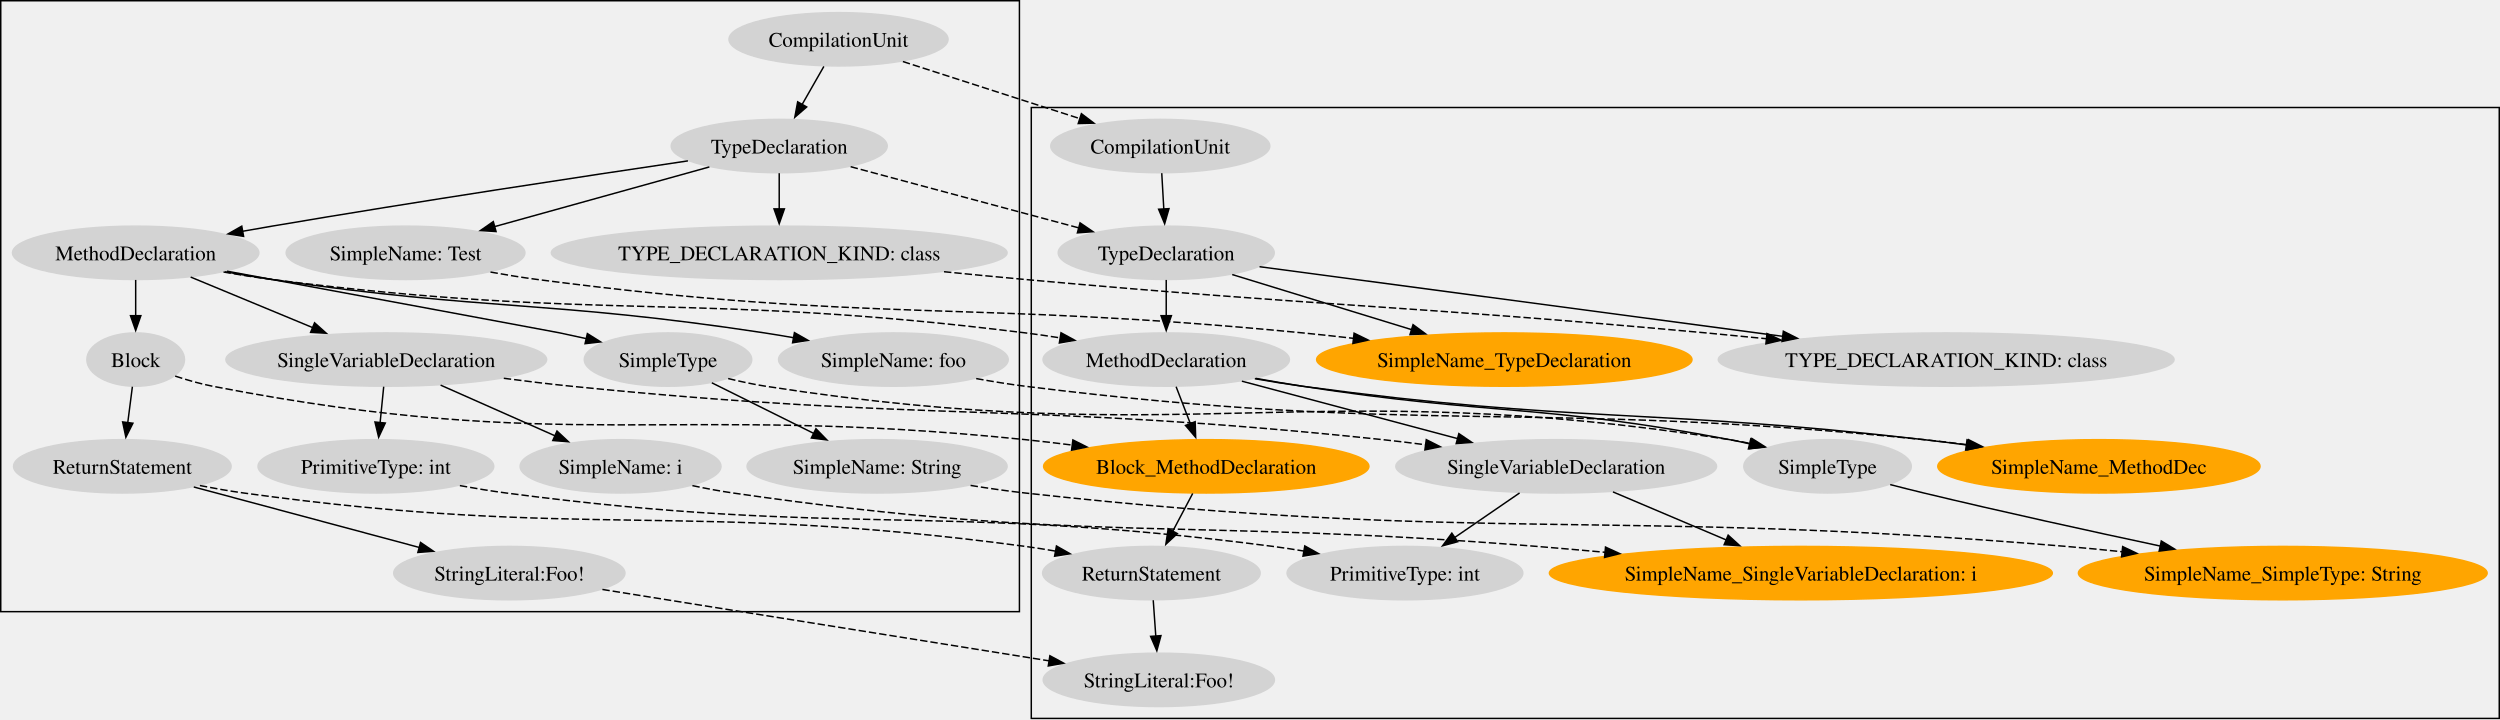
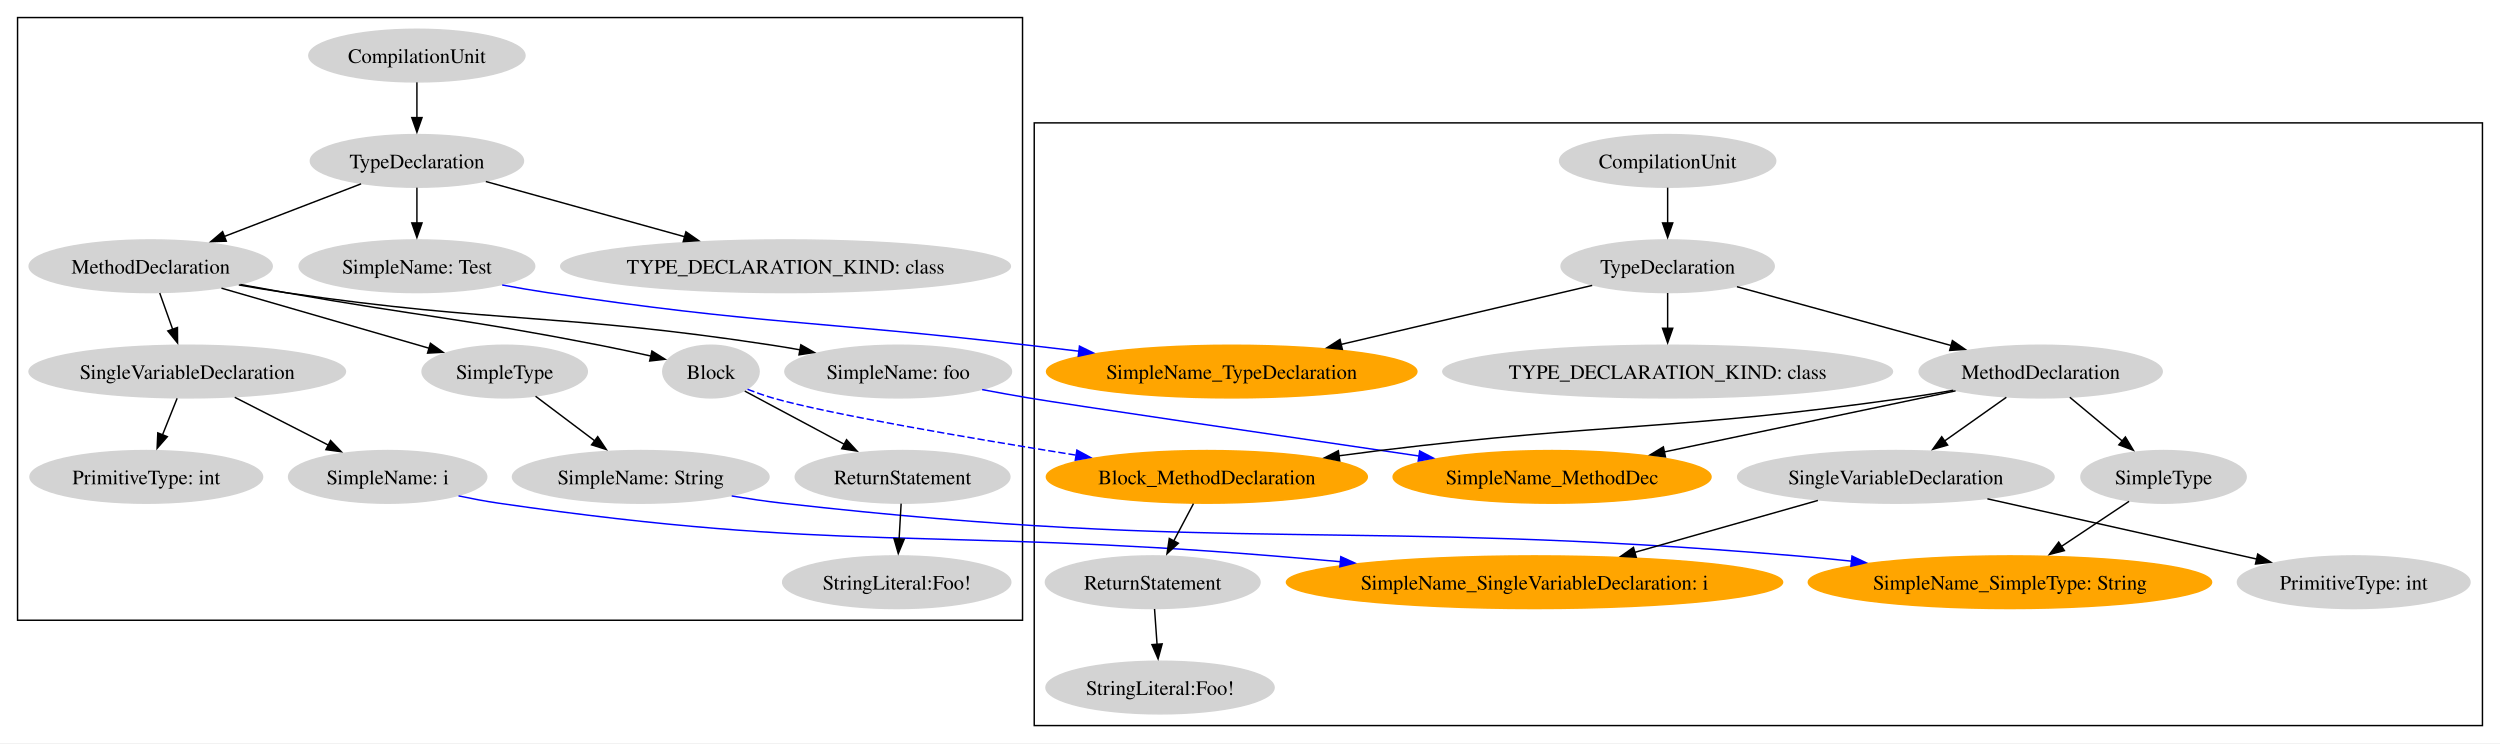
- <svg xmlns="http://www.w3.org/2000/svg" width="1686pt" height="485pt" viewBox="0 0 1686 485" version="1.1" id="svg71">
-   <defs id="defs71" />
-   <g id="graph0" class="graph" transform="translate(-7.5,492.5)">
+ <svg xmlns="http://www.w3.org/2000/svg" width="1709pt" height="508pt" viewBox="0.00 0.00 1709.00 508.00">
+   <g id="graph0" class="graph" transform="scale(1 1) rotate(0) translate(4 504)">
+     <polygon fill="white" stroke="none" points="-4,4 -4,-504 1705,-504 1705,4 -4,4" />
    <g id="clust1" class="cluster">
-       <polygon fill="none" stroke="#000000" points="8,-80 8,-492 695,-492 695,-80 " id="polygon2" />
+       <polygon fill="none" stroke="black" points="8,-80 8,-492 695,-492 695,-80 8,-80" />
    </g>
    <g id="clust2" class="cluster">
-       <polygon fill="none" stroke="#000000" points="703,-8 703,-420 1693,-420 1693,-8 " id="polygon3" />
+       <polygon fill="none" stroke="black" points="703,-8 703,-420 1693,-420 1693,-8 703,-8" />
    </g>
    <g id="node1" class="node">
-       <ellipse fill="#d3d3d3" stroke="#d3d3d3" cx="573" cy="-466" rx="73.87" ry="18" id="ellipse4" />
-       <text text-anchor="middle" x="573" y="-460.95" font-family="Times, serif" font-size="14px" id="text4">CompilationUnit</text>
+       <ellipse fill="lightgrey" stroke="lightgrey" cx="281" cy="-466" rx="73.87" ry="18" />
+       <text text-anchor="middle" x="281" y="-460.95" font-family="Times,serif" font-size="14.00">CompilationUnit</text>
    </g>
    <g id="node2" class="node">
-       <ellipse fill="#d3d3d3" stroke="#d3d3d3" cx="533" cy="-394" rx="72.85" ry="18" id="ellipse5" />
-       <text text-anchor="middle" x="533" y="-388.95" font-family="Times, serif" font-size="14px" id="text5">TypeDeclaration</text>
+       <ellipse fill="lightgrey" stroke="lightgrey" cx="281" cy="-394" rx="72.85" ry="18" />
+       <text text-anchor="middle" x="281" y="-388.95" font-family="Times,serif" font-size="14.00">TypeDeclaration</text>
    </g>
    <g id="edge1" class="edge">
-       <path fill="none" stroke="#000000" d="m 563.11,-447.7 c -4.45,7.8 -9.82,17.19 -14.78,25.87" id="path6" />
-       <polygon fill="#000000" stroke="#000000" points="543.52,-413.42 545.45,-423.84 551.53,-420.36 " id="polygon6" />
+       <path fill="none" stroke="black" d="M281,-447.7C281,-440.41 281,-431.73 281,-423.54" />
+       <polygon fill="black" stroke="black" points="284.5,-423.62 281,-413.62 277.5,-423.62 284.5,-423.62" />
+     </g>
+     <g id="node3" class="node">
+       <ellipse fill="lightgrey" stroke="lightgrey" cx="533" cy="-322" rx="153.71" ry="18" />
+       <text text-anchor="middle" x="533" y="-316.95" font-family="Times,serif" font-size="14.00">TYPE_DECLARATION_KIND: class</text>
+     </g>
+     <g id="edge2" class="edge">
+       <path fill="none" stroke="black" d="M328.1,-379.92C366.37,-369.29 420.88,-354.14 464.06,-342.15" />
+       <polygon fill="black" stroke="black" points="464.9,-345.55 473.6,-339.5 463.03,-338.8 464.9,-345.55" />
+     </g>
+     <g id="node4" class="node">
+       <ellipse fill="lightgrey" stroke="lightgrey" cx="281" cy="-322" rx="80.52" ry="18" />
+       <text text-anchor="middle" x="281" y="-316.95" font-family="Times,serif" font-size="14.00">SimpleName: Test</text>
+     </g>
+     <g id="edge3" class="edge">
+       <path fill="none" stroke="black" d="M281,-375.7C281,-368.41 281,-359.73 281,-351.54" />
+       <polygon fill="black" stroke="black" points="284.5,-351.62 281,-341.62 277.5,-351.62 284.5,-351.62" />
+     </g>
+     <g id="node5" class="node">
+       <ellipse fill="lightgrey" stroke="lightgrey" cx="99" cy="-322" rx="83.08" ry="18" />
+       <text text-anchor="middle" x="99" y="-316.95" font-family="Times,serif" font-size="14.00">MethodDeclaration</text>
+     </g>
+     <g id="edge4" class="edge">
+       <path fill="none" stroke="black" d="M242.85,-378.33C215.65,-367.86 178.81,-353.69 149.22,-342.31" />
+       <polygon fill="black" stroke="black" points="150.68,-339.13 140.09,-338.8 148.17,-345.66 150.68,-339.13" />
+     </g>
+     <g id="node18" class="node">
+       <ellipse fill="orange" stroke="orange" cx="838" cy="-250" rx="126.59" ry="18" />
+       <text text-anchor="middle" x="838" y="-244.95" font-family="Times,serif" font-size="14.00">SimpleName_TypeDeclaration</text>
+     </g>
+     <g id="edge28" class="edge">
+       <path fill="none" stroke="blue" d="M339.29,-309.18C349.5,-307.3 360.04,-305.49 370,-304 515.47,-282.18 552.88,-284.93 699,-268 710.26,-266.7 722.02,-265.3 733.73,-263.9" />
+       <polygon fill="blue" stroke="blue" points="733.92,-267.4 743.43,-262.73 733.08,-260.45 733.92,-267.4" />
+     </g>
+     <g id="node6" class="node">
+       <ellipse fill="lightgrey" stroke="lightgrey" cx="341" cy="-250" rx="56.47" ry="18" />
+       <text text-anchor="middle" x="341" y="-244.95" font-family="Times,serif" font-size="14.00">SimpleType</text>
+     </g>
+     <g id="edge5" class="edge">
+       <path fill="none" stroke="black" d="M147.39,-307C188.54,-295.1 247.47,-278.05 289.49,-265.9" />
+       <polygon fill="black" stroke="black" points="290.24,-269.33 298.87,-263.19 288.29,-262.6 290.24,-269.33" />
+     </g>
+     <g id="node8" class="node">
+       <ellipse fill="lightgrey" stroke="lightgrey" cx="610" cy="-250" rx="77.45" ry="18" />
+       <text text-anchor="middle" x="610" y="-244.95" font-family="Times,serif" font-size="14.00">SimpleName: foo</text>
+     </g>
+     <g id="edge7" class="edge">
+       <path fill="none" stroke="black" d="M159.27,-309.19C169.82,-307.32 180.71,-305.5 191,-304 338.3,-282.46 376.84,-290.46 524,-268 530.26,-267.04 536.77,-265.95 543.26,-264.79" />
+       <polygon fill="black" stroke="black" points="543.46,-268.31 552.66,-263.05 542.19,-261.43 543.46,-268.31" />
+     </g>
+     <g id="node9" class="node">
+       <ellipse fill="lightgrey" stroke="lightgrey" cx="124" cy="-250" rx="108.16" ry="18" />
+       <text text-anchor="middle" x="124" y="-244.95" font-family="Times,serif" font-size="14.00">SingleVariableDeclaration</text>
+     </g>
+     <g id="edge8" class="edge">
+       <path fill="none" stroke="black" d="M105.18,-303.7C107.87,-296.15 111.1,-287.12 114.11,-278.68" />
+       <polygon fill="black" stroke="black" points="117.31,-280.12 117.38,-269.53 110.72,-277.77 117.31,-280.12" />
+     </g>
+     <g id="node12" class="node">
+       <ellipse fill="lightgrey" stroke="lightgrey" cx="482" cy="-250" rx="32.93" ry="18" />
+       <text text-anchor="middle" x="482" y="-244.95" font-family="Times,serif" font-size="14.00">Block</text>
+     </g>
+     <g id="edge11" class="edge">
+       <path fill="none" stroke="black" d="M160.34,-309.52C170.57,-307.64 181.08,-305.75 191,-304 286.42,-287.2 310.91,-286.58 406,-268 417.44,-265.76 429.8,-263.1 441.16,-260.56" />
+       <polygon fill="black" stroke="black" points="441.66,-264.04 450.64,-258.41 440.12,-257.21 441.66,-264.04" />
+     </g>
+     <g id="node7" class="node">
+       <ellipse fill="lightgrey" stroke="lightgrey" cx="434" cy="-178" rx="87.69" ry="18" />
+       <text text-anchor="middle" x="434" y="-172.95" font-family="Times,serif" font-size="14.00">SimpleName: String</text>
+     </g>
+     <g id="edge6" class="edge">
+       <path fill="none" stroke="black" d="M362.1,-233.12C374.12,-224.07 389.4,-212.57 402.79,-202.49" />
+       <polygon fill="black" stroke="black" points="404.59,-205.52 410.47,-196.71 400.38,-199.92 404.59,-205.52" />
+     </g>
+     <g id="node21" class="node">
+       <ellipse fill="orange" stroke="orange" cx="1370" cy="-106" rx="137.85" ry="18" />
+       <text text-anchor="middle" x="1370" y="-100.95" font-family="Times,serif" font-size="14.00">SimpleName_SimpleType: String</text>
+     </g>
+     <g id="edge30" class="edge">
+       <path fill="none" stroke="blue" d="M496.19,-164.95C507.73,-163.04 519.7,-161.28 531,-160 837.46,-125.32 916.67,-149.85 1224,-124 1236.29,-122.97 1249.15,-121.72 1261.92,-120.37" />
+       <polygon fill="blue" stroke="blue" points="1262.03,-123.88 1271.59,-119.33 1261.28,-116.92 1262.03,-123.88" />
+     </g>
+     <g id="node22" class="node">
+       <ellipse fill="orange" stroke="orange" cx="1057" cy="-178" rx="108.67" ry="18" />
+       <text text-anchor="middle" x="1057" y="-172.95" font-family="Times,serif" font-size="14.00">SimpleName_MethodDec</text>
+     </g>
+     <g id="edge29" class="edge">
+       <path fill="none" stroke="blue" d="M667.39,-237.67C677.89,-235.7 688.76,-233.73 699,-232 724.81,-227.63 868.73,-206.49 966.05,-192.26" />
+       <polygon fill="blue" stroke="blue" points="966.49,-195.74 975.88,-190.83 965.48,-188.81 966.49,-195.74" />
+     </g>
+     <g id="node10" class="node">
+       <ellipse fill="lightgrey" stroke="lightgrey" cx="96" cy="-178" rx="79.5" ry="18" />
+       <text text-anchor="middle" x="96" y="-172.95" font-family="Times,serif" font-size="14.00">PrimitiveType: int</text>
+     </g>
+     <g id="edge9" class="edge">
+       <path fill="none" stroke="black" d="M117.08,-231.7C114.06,-224.15 110.45,-215.12 107.07,-206.68" />
+       <polygon fill="black" stroke="black" points="110.37,-205.49 103.4,-197.51 103.87,-208.09 110.37,-205.49" />
+     </g>
+     <g id="node11" class="node">
+       <ellipse fill="lightgrey" stroke="lightgrey" cx="261" cy="-178" rx="67.73" ry="18" />
+       <text text-anchor="middle" x="261" y="-172.95" font-family="Times,serif" font-size="14.00">SimpleName: i</text>
+     </g>
+     <g id="edge10" class="edge">
+       <path fill="none" stroke="black" d="M156.47,-232.41C175.69,-222.59 200.21,-210.06 220.67,-199.61" />
+       <polygon fill="black" stroke="black" points="221.98,-202.87 229.3,-195.2 218.8,-196.63 221.98,-202.87" />
+     </g>
+     <g id="node25" class="node">
+       <ellipse fill="orange" stroke="orange" cx="1045" cy="-106" rx="169.58" ry="18" />
+       <text text-anchor="middle" x="1045" y="-100.95" font-family="Times,serif" font-size="14.00">SimpleName_SingleVariableDeclaration: i</text>
+     </g>
+     <g id="edge31" class="edge">
+       <path fill="none" stroke="blue" d="M309.45,-165.01C318.56,-163.08 328.04,-161.3 337,-160 570.22,-126.18 631.12,-143.14 866,-124 881.02,-122.78 896.74,-121.41 912.37,-120" />
+       <polygon fill="blue" stroke="blue" points="912.57,-123.49 922.21,-119.1 911.93,-116.52 912.57,-123.49" />
+     </g>
+     <g id="node13" class="node">
+       <ellipse fill="lightgrey" stroke="lightgrey" cx="613" cy="-178" rx="73.36" ry="18" />
+       <text text-anchor="middle" x="613" y="-172.95" font-family="Times,serif" font-size="14.00">ReturnStatement</text>
+     </g>
+     <g id="edge12" class="edge">
+       <path fill="none" stroke="black" d="M505.12,-236.65C523.97,-226.57 551.04,-212.11 573.34,-200.19" />
+       <polygon fill="black" stroke="black" points="574.7,-203.43 581.87,-195.63 571.4,-197.26 574.7,-203.43" />
+     </g>
+     <g id="node26" class="node">
+       <ellipse fill="orange" stroke="orange" cx="821" cy="-178" rx="109.7" ry="18" />
+       <text text-anchor="middle" x="821" y="-172.95" font-family="Times,serif" font-size="14.00">Block_MethodDeclaration</text>
+     </g>
+     <g id="edge27" class="edge">
+       <path fill="none" stroke="blue" stroke-dasharray="5,2" d="M507.02,-237.88C512.54,-235.71 518.41,-233.61 524,-232 562.12,-221.01 659.11,-204.47 731.96,-192.8" />
+       <polygon fill="blue" stroke="blue" points="732.16,-196.31 741.48,-191.28 731.05,-189.4 732.16,-196.31" />
+     </g>
+     <g id="node14" class="node">
+       <ellipse fill="lightgrey" stroke="lightgrey" cx="609" cy="-106" rx="77.97" ry="18" />
+       <text text-anchor="middle" x="609" y="-100.95" font-family="Times,serif" font-size="14.00">StringLiteral:Foo!</text>
+     </g>
+     <g id="edge13" class="edge">
+       <path fill="none" stroke="black" d="M612.01,-159.7C611.59,-152.41 611.1,-143.73 610.63,-135.54" />
+       <polygon fill="black" stroke="black" points="614.13,-135.4 610.06,-125.62 607.14,-135.8 614.13,-135.4" />
    </g>
    <g id="node15" class="node">
-       <ellipse fill="#d3d3d3" stroke="#d3d3d3" cx="790" cy="-394" rx="73.87" ry="18" id="ellipse7" />
-       <text text-anchor="middle" x="790" y="-388.95" font-family="Times, serif" font-size="14px" id="text7">CompilationUnit</text>
-     </g>
-     <g id="edge40" class="edge">
-       <path fill="none" stroke="#000000" stroke-dasharray="5, 2" d="m 616.39,-451 c 34.45,11.11 82.79,26.7 119.72,38.61" id="path8" />
-       <polygon fill="#000000" stroke="#000000" points="745.24,-409.44 734.65,-409.18 736.8,-415.84 " id="polygon8" />
-     </g>
-     <g id="node3" class="node">
-       <ellipse fill="#d3d3d3" stroke="#d3d3d3" cx="533" cy="-322" rx="153.71" ry="18" id="ellipse9" />
-       <text text-anchor="middle" x="533" y="-316.95" font-family="Times, serif" font-size="14px" id="text9">TYPE_DECLARATION_KIND: class</text>
-     </g>
-     <g id="edge2" class="edge">
-       <path fill="none" stroke="#000000" d="m 533,-375.7 c 0,7.29 0,15.97 0,24.16" id="path10" />
-       <polygon fill="#000000" stroke="#000000" points="533,-341.62 529.5,-351.62 536.5,-351.62 " id="polygon10" />
-     </g>
-     <g id="node4" class="node">
-       <ellipse fill="#d3d3d3" stroke="#d3d3d3" cx="281" cy="-322" rx="80.52" ry="18" id="ellipse11" />
-       <text text-anchor="middle" x="281" y="-316.95" font-family="Times, serif" font-size="14px" id="text11">SimpleName: Test</text>
-     </g>
-     <g id="edge3" class="edge">
-       <path fill="none" stroke="#000000" d="m 485.9,-379.92 c -40.98,11.39 -100.58,27.94 -144.95,40.27" id="path12" />
-       <polygon fill="#000000" stroke="#000000" points="331.48,-337.02 340.18,-343.07 342.05,-336.33 " id="polygon12" />
-     </g>
-     <g id="node5" class="node">
-       <ellipse fill="#d3d3d3" stroke="#d3d3d3" cx="99" cy="-322" rx="83.08" ry="18" id="ellipse13" />
-       <text text-anchor="middle" x="99" y="-316.95" font-family="Times, serif" font-size="14px" id="text13">MethodDeclaration</text>
-     </g>
-     <g id="edge4" class="edge">
-       <path fill="none" stroke="#000000" d="M 471.44,-384.01 C 402.9,-373.87 288.89,-356.63 191,-340 c -6.46,1.1 -13.17,2.27 -19.9,3.47" id="path14" />
-       <polygon fill="#000000" stroke="#000000" points="161.31,-334.76 170.54,-339.98 171.78,-333.09 " id="polygon14" />
+       <ellipse fill="lightgrey" stroke="lightgrey" cx="1136" cy="-394" rx="73.87" ry="18" />
+       <text text-anchor="middle" x="1136" y="-388.95" font-family="Times,serif" font-size="14.00">CompilationUnit</text>
    </g>
    <g id="node16" class="node">
-       <ellipse fill="#d3d3d3" stroke="#d3d3d3" cx="794" cy="-322" rx="72.85" ry="18" id="ellipse15" />
-       <text text-anchor="middle" x="794" y="-316.95" font-family="Times, serif" font-size="14px" id="text15">TypeDeclaration</text>
-     </g>
-     <g id="edge35" class="edge">
-       <path fill="none" stroke="#000000" stroke-dasharray="5, 2" d="m 581.18,-380.08 c 43.4,11.64 107.35,28.79 153.81,41.25" id="path16" />
-       <polygon fill="#000000" stroke="#000000" points="744.64,-336.24 734.08,-335.45 735.89,-342.21 " id="polygon16" />
+       <ellipse fill="lightgrey" stroke="lightgrey" cx="1136" cy="-322" rx="72.85" ry="18" />
+       <text text-anchor="middle" x="1136" y="-316.95" font-family="Times,serif" font-size="14.00">TypeDeclaration</text>
+     </g>
+     <g id="edge14" class="edge">
+       <path fill="none" stroke="black" d="M1136,-375.7C1136,-368.41 1136,-359.73 1136,-351.54" />
+       <polygon fill="black" stroke="black" points="1139.5,-351.62 1136,-341.62 1132.5,-351.62 1139.5,-351.62" />
    </g>
    <g id="node17" class="node">
-       <ellipse fill="#d3d3d3" stroke="#d3d3d3" cx="1320" cy="-250" rx="153.71" ry="18" id="ellipse17" />
-       <text text-anchor="middle" x="1320" y="-244.95" font-family="Times, serif" font-size="14px" id="text17">TYPE_DECLARATION_KIND: class</text>
-     </g>
-     <g id="edge27" class="edge">
-       <path fill="none" stroke="#000000" stroke-dasharray="5, 2" d="m 644.13,-309.25 c 18.33,1.83 37.13,3.65 54.87,5.25 203.8,18.42 255.23,17.32 459,36 13.33,1.22 27.27,2.57 41.14,3.97" id="path18" />
-       <polygon fill="#000000" stroke="#000000" points="1208.73,-263.06 1198.43,-260.59 1199.14,-267.55 " id="polygon18" />
-     </g>
-     <g id="node18" class="node">
-       <ellipse fill="#ffa500" stroke="#ffa500" cx="1022" cy="-250" rx="126.59" ry="18" id="ellipse19" />
-       <text text-anchor="middle" x="1022" y="-244.95" font-family="Times, serif" font-size="14px" id="text19">SimpleName_TypeDeclaration</text>
-     </g>
-     <g id="edge34" class="edge">
-       <path fill="none" stroke="#000000" stroke-dasharray="5, 2" d="m 338.29,-309.02 c 10.51,1.9 21.41,3.68 31.71,5.02 227.97,29.62 287.19,13.73 516,36 11.22,1.09 22.94,2.36 34.59,3.71" id="path20" />
-       <polygon fill="#000000" stroke="#000000" points="930.23,-263.16 919.89,-260.85 920.7,-267.81 " id="polygon20" />
-     </g>
-     <g id="node6" class="node">
-       <ellipse fill="#d3d3d3" stroke="#d3d3d3" cx="458" cy="-250" rx="56.47" ry="18" id="ellipse21" />
-       <text text-anchor="middle" x="458" y="-244.95" font-family="Times, serif" font-size="14px" id="text21">SimpleType</text>
-     </g>
-     <g id="edge5" class="edge">
-       <path fill="none" stroke="#000000" d="m 160.59,-309.62 c 82.41,15.23 218.9,40.47 224.41,41.62 5.89,1.23 12.04,2.57 18.15,3.94" id="path22" />
-       <polygon fill="#000000" stroke="#000000" points="412.59,-261.91 402.06,-260.72 403.62,-267.54 " id="polygon22" />
-     </g>
-     <g id="node8" class="node">
-       <ellipse fill="#d3d3d3" stroke="#d3d3d3" cx="610" cy="-250" rx="77.45" ry="18" id="ellipse23" />
-       <text text-anchor="middle" x="610" y="-244.95" font-family="Times, serif" font-size="14px" id="text23">SimpleName: foo</text>
-     </g>
-     <g id="edge7" class="edge">
-       <path fill="none" stroke="#000000" d="m 159.27,-309.2 c 10.55,1.88 21.44,3.69 31.73,5.2 146.86,21.5 185.26,13.75 332,36 6.43,0.98 13.12,2.09 19.79,3.28" id="path24" />
-       <polygon fill="#000000" stroke="#000000" points="552.47,-262.95 542.01,-261.31 543.27,-268.19 " id="polygon24" />
-     </g>
-     <g id="node9" class="node">
-       <ellipse fill="#d3d3d3" stroke="#d3d3d3" cx="268" cy="-250" rx="108.16" ry="18" id="ellipse25" />
-       <text text-anchor="middle" x="268" y="-244.95" font-family="Times, serif" font-size="14px" id="text25">SingleVariableDeclaration</text>
-     </g>
-     <g id="edge8" class="edge">
-       <path fill="none" stroke="#000000" d="m 136.09,-305.64 c 24.17,10.01 55.98,23.19 82.31,34.1" id="path26" />
-       <polygon fill="#000000" stroke="#000000" points="227.54,-267.76 216.97,-268.35 219.64,-274.82 " id="polygon26" />
-     </g>
-     <g id="node12" class="node">
-       <ellipse fill="#d3d3d3" stroke="#d3d3d3" cx="99" cy="-250" rx="32.93" ry="18" id="ellipse27" />
-       <text text-anchor="middle" x="99" y="-244.95" font-family="Times, serif" font-size="14px" id="text27">Block</text>
-     </g>
-     <g id="edge11" class="edge">
-       <path fill="none" stroke="#000000" d="m 99,-303.7 c 0,7.29 0,15.97 0,24.16" id="path28" />
-       <polygon fill="#000000" stroke="#000000" points="99,-269.62 95.5,-279.62 102.5,-279.62 " id="polygon28" />
+       <ellipse fill="lightgrey" stroke="lightgrey" cx="1136" cy="-250" rx="153.71" ry="18" />
+       <text text-anchor="middle" x="1136" y="-244.95" font-family="Times,serif" font-size="14.00">TYPE_DECLARATION_KIND: class</text>
+     </g>
+     <g id="edge15" class="edge">
+       <path fill="none" stroke="black" d="M1136,-303.7C1136,-296.41 1136,-287.73 1136,-279.54" />
+       <polygon fill="black" stroke="black" points="1139.5,-279.62 1136,-269.62 1132.5,-279.62 1139.5,-279.62" />
+     </g>
+     <g id="edge16" class="edge">
+       <path fill="none" stroke="black" d="M1084.43,-308.89C1037.08,-297.76 966.34,-281.15 912.78,-268.57" />
+       <polygon fill="black" stroke="black" points="913.63,-265.17 903.1,-266.29 912.03,-271.99 913.63,-265.17" />
    </g>
    <g id="node19" class="node">
-       <ellipse fill="#d3d3d3" stroke="#d3d3d3" cx="794" cy="-250" rx="83.08" ry="18" id="ellipse29" />
-       <text text-anchor="middle" x="794" y="-244.95" font-family="Times, serif" font-size="14px" id="text29">MethodDeclaration</text>
-     </g>
-     <g id="edge29" class="edge">
-       <path fill="none" stroke="#000000" stroke-dasharray="5, 2" d="m 158.23,-309.05 c 10.87,1.91 22.14,3.7 32.77,5.05 224.53,28.61 283.39,8.03 508,36 7.68,0.96 15.69,2.12 23.65,3.39" id="path30" />
-       <polygon fill="#000000" stroke="#000000" points="732.35,-263.01 721.91,-261.18 723.05,-268.09 " id="polygon30" />
-     </g>
-     <g id="node7" class="node">
-       <ellipse fill="#d3d3d3" stroke="#d3d3d3" cx="599" cy="-178" rx="87.69" ry="18" id="ellipse31" />
-       <text text-anchor="middle" x="599" y="-172.95" font-family="Times, serif" font-size="14px" id="text31">SimpleName: String</text>
-     </g>
-     <g id="edge6" class="edge">
-       <path fill="none" stroke="#000000" d="m 487.56,-234.33 c 19.94,9.9 46.56,23.12 68.78,34.15" id="path32" />
-       <polygon fill="#000000" stroke="#000000" points="565.17,-195.79 554.66,-197.11 557.77,-203.38 " id="polygon32" />
+       <ellipse fill="lightgrey" stroke="lightgrey" cx="1391" cy="-250" rx="83.08" ry="18" />
+       <text text-anchor="middle" x="1391" y="-244.95" font-family="Times,serif" font-size="14.00">MethodDeclaration</text>
+     </g>
+     <g id="edge17" class="edge">
+       <path fill="none" stroke="black" d="M1183.37,-308C1224.66,-296.66 1284.81,-280.15 1329.76,-267.81" />
+       <polygon fill="black" stroke="black" points="1330.66,-271.19 1339.38,-265.17 1328.81,-264.44 1330.66,-271.19" />
    </g>
    <g id="node20" class="node">
-       <ellipse fill="#d3d3d3" stroke="#d3d3d3" cx="1240" cy="-178" rx="56.47" ry="18" id="ellipse33" />
-       <text text-anchor="middle" x="1240" y="-172.95" font-family="Times, serif" font-size="14px" id="text33">SimpleType</text>
-     </g>
-     <g id="edge28" class="edge">
-       <path fill="none" stroke="#000000" stroke-dasharray="5, 2" d="m 498.58,-237.21 c 8.34,2.04 17.12,3.92 25.42,5.21 285.92,44.3 364.08,-8.3 650,36 4.67,0.72 9.49,1.64 14.3,2.66" id="path34" />
-       <polygon fill="#000000" stroke="#000000" points="1197.95,-191.13 1187.42,-189.95 1188.98,-196.78 " id="polygon34" />
-     </g>
-     <g id="node21" class="node">
-       <ellipse fill="#ffa500" stroke="#ffa500" cx="1547" cy="-106" rx="137.85" ry="18" id="ellipse35" />
-       <text text-anchor="middle" x="1547" y="-100.95" font-family="Times, serif" font-size="14px" id="text35">SimpleName_SimpleType: String</text>
-     </g>
-     <g id="edge31" class="edge">
-       <path fill="none" stroke="#000000" stroke-dasharray="5, 2" d="m 662.06,-165.13 c 12.22,1.98 24.95,3.81 36.94,5.13 310.53,34.24 390.68,9.92 702,36 12.29,1.03 25.15,2.28 37.92,3.62" id="path36" />
-       <polygon fill="#000000" stroke="#000000" points="1448.59,-119.34 1438.28,-116.93 1439.03,-123.89 " id="polygon36" />
-     </g>
-     <g id="node22" class="node">
-       <ellipse fill="#ffa500" stroke="#ffa500" cx="1423" cy="-178" rx="108.67" ry="18" id="ellipse37" />
-       <text text-anchor="middle" x="1423" y="-172.95" font-family="Times, serif" font-size="14px" id="text37">SimpleName_MethodDec</text>
-     </g>
-     <g id="edge32" class="edge">
-       <path fill="none" stroke="#000000" stroke-dasharray="5, 2" d="m 665.85,-237.19 c 10.95,1.99 22.38,3.85 33.15,5.19 267.74,33.38 337.57,8.74 606,36 9.65,0.98 19.72,2.17 29.74,3.46" id="path38" />
-       <polygon fill="#000000" stroke="#000000" points="1344.49,-191.24 1334.12,-189.09 1335.04,-196.03 " id="polygon38" />
-     </g>
-     <g id="node10" class="node">
-       <ellipse fill="#d3d3d3" stroke="#d3d3d3" cx="261" cy="-178" rx="79.5" ry="18" id="ellipse39" />
-       <text text-anchor="middle" x="261" y="-172.95" font-family="Times, serif" font-size="14px" id="text39">PrimitiveType: int</text>
-     </g>
-     <g id="edge9" class="edge">
-       <path fill="none" stroke="#000000" d="m 266.27,-231.7 c -0.73,7.29 -1.6,15.97 -2.42,24.16" id="path40" />
-       <polygon fill="#000000" stroke="#000000" points="262.86,-197.61 260.37,-207.91 267.34,-207.21 " id="polygon40" />
-     </g>
-     <g id="node11" class="node">
-       <ellipse fill="#d3d3d3" stroke="#d3d3d3" cx="426" cy="-178" rx="67.73" ry="18" id="ellipse41" />
-       <text text-anchor="middle" x="426" y="-172.95" font-family="Times, serif" font-size="14px" id="text41">SimpleName: i</text>
-     </g>
-     <g id="edge10" class="edge">
-       <path fill="none" stroke="#000000" d="m 304.65,-232.76 c 23.02,10.2 52.87,23.42 77.2,34.2" id="path42" />
-       <polygon fill="#000000" stroke="#000000" points="390.87,-194.57 380.31,-195.42 383.14,-201.82 " id="polygon42" />
+       <ellipse fill="lightgrey" stroke="lightgrey" cx="1475" cy="-178" rx="56.47" ry="18" />
+       <text text-anchor="middle" x="1475" y="-172.95" font-family="Times,serif" font-size="14.00">SimpleType</text>
+     </g>
+     <g id="edge18" class="edge">
+       <path fill="none" stroke="black" d="M1410.91,-232.41C1421.65,-223.45 1435.1,-212.25 1446.9,-202.42" />
+       <polygon fill="black" stroke="black" points="1448.92,-205.29 1454.36,-196.2 1444.44,-199.91 1448.92,-205.29" />
+     </g>
+     <g id="edge20" class="edge">
+       <path fill="none" stroke="black" d="M1332.82,-236.81C1277.57,-225.23 1194.18,-207.75 1133.56,-195.04" />
+       <polygon fill="black" stroke="black" points="1134.5,-191.67 1124,-193.04 1133.07,-198.52 1134.5,-191.67" />
    </g>
    <g id="node23" class="node">
-       <ellipse fill="#d3d3d3" stroke="#d3d3d3" cx="1057" cy="-178" rx="108.16" ry="18" id="ellipse43" />
-       <text text-anchor="middle" x="1057" y="-172.95" font-family="Times, serif" font-size="14px" id="text43">SingleVariableDeclaration</text>
-     </g>
-     <g id="edge39" class="edge">
-       <path fill="none" stroke="#000000" stroke-dasharray="5, 2" d="m 347.25,-237.38 c 15.17,1.99 30.93,3.89 45.75,5.38 242.41,24.43 304.7,10.46 547,36 9.39,0.99 19.18,2.17 28.93,3.45" id="path44" />
-       <polygon fill="#000000" stroke="#000000" points="978.83,-191.22 968.45,-189.09 969.38,-196.02 " id="polygon44" />
+       <ellipse fill="lightgrey" stroke="lightgrey" cx="1292" cy="-178" rx="108.16" ry="18" />
+       <text text-anchor="middle" x="1292" y="-172.95" font-family="Times,serif" font-size="14.00">SingleVariableDeclaration</text>
+     </g>
+     <g id="edge21" class="edge">
+       <path fill="none" stroke="black" d="M1367.54,-232.41C1354.9,-223.48 1339.1,-212.3 1325.22,-202.49" />
+       <polygon fill="black" stroke="black" points="1327.4,-199.75 1317.22,-196.83 1323.36,-205.46 1327.4,-199.75" />
+     </g>
+     <g id="edge24" class="edge">
+       <path fill="none" stroke="black" d="M1331.24,-237.21C1320.53,-235.31 1309.45,-233.49 1299,-232 1139.8,-209.37 1098.62,-215.47 939,-196 930.02,-194.9 920.66,-193.69 911.32,-192.42" />
+       <polygon fill="black" stroke="black" points="911.84,-188.96 901.46,-191.07 910.89,-195.9 911.84,-188.96" />
+     </g>
+     <g id="edge19" class="edge">
+       <path fill="none" stroke="black" d="M1451.44,-161.29C1437.72,-152.14 1420.16,-140.44 1404.87,-130.25" />
+       <polygon fill="black" stroke="black" points="1407.21,-127.6 1396.95,-124.97 1403.33,-133.43 1407.21,-127.6" />
    </g>
    <g id="node24" class="node">
-       <ellipse fill="#d3d3d3" stroke="#d3d3d3" cx="955" cy="-106" rx="79.5" ry="18" id="ellipse45" />
-       <text text-anchor="middle" x="955" y="-100.95" font-family="Times, serif" font-size="14px" id="text45">PrimitiveType: int</text>
-     </g>
-     <g id="edge30" class="edge">
-       <path fill="none" stroke="#000000" stroke-dasharray="5, 2" d="m 317.64,-165.01 c 10.4,1.9 21.18,3.68 31.36,5.01 228.39,29.9 288.58,6.34 517,36 6.86,0.89 13.99,1.98 21.09,3.17" id="path46" />
-       <polygon fill="#000000" stroke="#000000" points="896.7,-119.16 886.24,-117.43 887.45,-124.33 " id="polygon46" />
-     </g>
-     <g id="node25" class="node">
-       <ellipse fill="#ffa500" stroke="#ffa500" cx="1222" cy="-106" rx="169.58" ry="18" id="ellipse47" />
-       <text text-anchor="middle" x="1222" y="-100.95" font-family="Times, serif" font-size="14px" id="text47">SimpleName_SingleVariableDeclaration: i</text>
-     </g>
-     <g id="edge36" class="edge">
-       <path fill="none" stroke="#000000" stroke-dasharray="5, 2" d="m 474.45,-165 c 9.11,1.93 18.58,3.71 27.55,5 238.95,34.45 301.37,16.52 542,36 14.94,1.21 30.57,2.57 46.11,3.97" id="path48" />
-       <polygon fill="#000000" stroke="#000000" points="1099.89,-119.13 1089.61,-116.56 1090.25,-123.53 " id="polygon48" />
-     </g>
-     <g id="node13" class="node">
-       <ellipse fill="#d3d3d3" stroke="#d3d3d3" cx="90" cy="-178" rx="73.36" ry="18" id="ellipse49" />
-       <text text-anchor="middle" x="90" y="-172.95" font-family="Times, serif" font-size="14px" id="text49">ReturnStatement</text>
-     </g>
-     <g id="edge12" class="edge">
-       <path fill="none" stroke="#000000" d="m 96.78,-231.7 c -0.95,7.38 -2.08,16.18 -3.15,24.45" id="path50" />
-       <polygon fill="#000000" stroke="#000000" points="92.39,-197.61 90.2,-207.97 97.14,-207.08 " id="polygon50" />
-     </g>
-     <g id="node26" class="node">
-       <ellipse fill="#ffa500" stroke="#ffa500" cx="821" cy="-178" rx="109.7" ry="18" id="ellipse51" />
-       <text text-anchor="middle" x="821" y="-172.95" font-family="Times, serif" font-size="14px" id="text51">Block_MethodDeclaration</text>
-     </g>
-     <g id="edge33" class="edge">
-       <path fill="none" stroke="#000000" stroke-dasharray="5, 2" d="m 125.65,-238.87 c 8.04,2.67 16.96,5.25 25.35,6.87 239.65,46.28 305.19,11.14 548,36 10.34,1.06 21.16,2.33 31.89,3.69" id="path52" />
-       <polygon fill="#000000" stroke="#000000" points="740.52,-191.06 730.15,-188.88 731.06,-195.82 " id="polygon52" />
-     </g>
-     <g id="node14" class="node">
-       <ellipse fill="#d3d3d3" stroke="#d3d3d3" cx="351" cy="-106" rx="77.97" ry="18" id="ellipse53" />
-       <text text-anchor="middle" x="351" y="-100.95" font-family="Times, serif" font-size="14px" id="text53">StringLiteral:Foo!</text>
-     </g>
-     <g id="edge13" class="edge">
-       <path fill="none" stroke="#000000" d="m 138.18,-164.08 c 42.86,11.5 105.75,28.36 152.06,40.78" id="path54" />
-       <polygon fill="#000000" stroke="#000000" points="299.87,-120.71 289.3,-119.92 291.12,-126.68 " id="polygon54" />
+       <ellipse fill="lightgrey" stroke="lightgrey" cx="1605" cy="-106" rx="79.5" ry="18" />
+       <text text-anchor="middle" x="1605" y="-100.95" font-family="Times,serif" font-size="14.00">PrimitiveType: int</text>
+     </g>
+     <g id="edge22" class="edge">
+       <path fill="none" stroke="black" d="M1354.59,-163C1408,-151.06 1484.56,-133.94 1538.94,-121.77" />
+       <polygon fill="black" stroke="black" points="1539.38,-125.26 1548.38,-119.66 1537.85,-118.43 1539.38,-125.26" />
+     </g>
+     <g id="edge23" class="edge">
+       <path fill="none" stroke="black" d="M1238.71,-161.9C1202.02,-151.5 1152.96,-137.6 1113.39,-126.38" />
+       <polygon fill="black" stroke="black" points="1114.53,-123.07 1103.96,-123.71 1112.63,-129.8 1114.53,-123.07" />
    </g>
    <g id="node27" class="node">
-       <ellipse fill="#d3d3d3" stroke="#d3d3d3" cx="784" cy="-106" rx="73.36" ry="18" id="ellipse55" />
-       <text text-anchor="middle" x="784" y="-100.95" font-family="Times, serif" font-size="14px" id="text55">ReturnStatement</text>
-     </g>
-     <g id="edge38" class="edge">
-       <path fill="none" stroke="#000000" stroke-dasharray="5, 2" d="m 142.31,-165.05 c 9.82,1.93 20.04,3.73 29.69,5.05 232.59,31.9 294.3,4.91 527,36 6.75,0.9 13.78,2.02 20.77,3.24" id="path56" />
-       <polygon fill="#000000" stroke="#000000" points="729.18,-119.03 718.72,-117.39 719.98,-124.28 " id="polygon56" />
+       <ellipse fill="lightgrey" stroke="lightgrey" cx="784" cy="-106" rx="73.36" ry="18" />
+       <text text-anchor="middle" x="784" y="-100.95" font-family="Times,serif" font-size="14.00">ReturnStatement</text>
+     </g>
+     <g id="edge25" class="edge">
+       <path fill="none" stroke="black" d="M811.85,-159.7C807.78,-151.98 802.88,-142.71 798.33,-134.11" />
+       <polygon fill="black" stroke="black" points="801.52,-132.65 793.75,-125.44 795.33,-135.92 801.52,-132.65" />
    </g>
    <g id="node28" class="node">
-       <ellipse fill="#d3d3d3" stroke="#d3d3d3" cx="789" cy="-34" rx="77.97" ry="18" id="ellipse57" />
-       <text text-anchor="middle" x="789" y="-28.95" font-family="Times, serif" font-size="14px" id="text57">StringLiteral:Foo!</text>
-     </g>
-     <g id="edge37" class="edge">
-       <path fill="none" stroke="#000000" stroke-dasharray="5, 2" d="m 413.75,-94.97 c 79.61,12.72 216.68,34.63 301.29,48.15" id="path58" />
-       <polygon fill="#000000" stroke="#000000" points="724.87,-45.25 714.44,-43.37 715.54,-50.28 " id="polygon58" />
-     </g>
-     <g id="edge14" class="edge">
-       <path fill="none" stroke="#000000" d="m 790.99,-375.7 c 0.42,7.29 0.91,15.97 1.38,24.16" id="path59" />
-       <polygon fill="#000000" stroke="#000000" points="792.94,-341.62 788.87,-351.4 795.86,-351.8 " id="polygon59" />
-     </g>
-     <g id="edge15" class="edge">
-       <path fill="none" stroke="#000000" d="m 856.93,-312.63 c 87.17,11.61 246.02,32.74 353.05,46.99" id="path60" />
-       <polygon fill="#000000" stroke="#000000" points="1219.64,-264.36 1209.27,-262.21 1210.19,-269.14 " id="polygon60" />
-     </g>
-     <g id="edge16" class="edge">
-       <path fill="none" stroke="#000000" d="m 838.5,-307.34 c 34.59,10.62 82.98,25.48 121.39,37.27" id="path61" />
-       <polygon fill="#000000" stroke="#000000" points="968.99,-267.28 958.4,-266.86 960.46,-273.56 " id="polygon61" />
-     </g>
-     <g id="edge17" class="edge">
-       <path fill="none" stroke="#000000" d="m 794,-303.7 c 0,7.29 0,15.97 0,24.16" id="path62" />
-       <polygon fill="#000000" stroke="#000000" points="794,-269.62 790.5,-279.62 797.5,-279.62 " id="polygon62" />
-     </g>
-     <g id="edge18" class="edge">
-       <path fill="none" stroke="#000000" d="m 854.29,-237.34 c 10.55,1.89 21.44,3.75 31.71,5.34 127.48,19.73 161.28,11.86 288,36 4.39,0.84 8.91,1.79 13.44,2.82" id="path63" />
-       <polygon fill="#000000" stroke="#000000" points="1197.17,-190.87 1186.63,-189.78 1188.25,-196.59 " id="polygon63" />
-     </g>
-     <g id="edge20" class="edge">
-       <path fill="none" stroke="#000000" d="m 853.75,-237.09 c 10.71,1.89 21.79,3.68 32.25,5.09 185.23,25.01 233.31,14.67 419,36 9.31,1.07 19.02,2.29 28.69,3.58" id="path64" />
-       <polygon fill="#000000" stroke="#000000" points="1343.51,-191.08 1333.13,-188.96 1334.07,-195.9 " id="polygon64" />
-     </g>
-     <g id="edge21" class="edge">
-       <path fill="none" stroke="#000000" d="m 845.02,-235.42 c 41.54,11.06 100.48,26.74 145.68,38.77" id="path65" />
-       <polygon fill="#000000" stroke="#000000" points="1000.12,-194.14 989.55,-193.33 991.35,-200.09 " id="polygon65" />
-     </g>
-     <g id="edge24" class="edge">
-       <path fill="none" stroke="#000000" d="m 800.67,-231.7 c 2.91,7.55 6.4,16.58 9.65,25.02" id="path66" />
-       <polygon fill="#000000" stroke="#000000" points="813.86,-197.52 806.99,-205.59 813.52,-208.11 " id="polygon66" />
-     </g>
-     <g id="edge19" class="edge">
-       <path fill="none" stroke="#000000" d="m 1282.25,-165.69 c 7.56,1.95 15.38,3.92 22.75,5.69 52.94,12.72 112.71,25.82 159.6,35.81" id="path67" />
-       <polygon fill="#000000" stroke="#000000" points="1474.14,-122.16 1463.63,-120.82 1465.08,-127.66 " id="polygon67" />
-     </g>
-     <g id="edge22" class="edge">
-       <path fill="none" stroke="#000000" d="m 1032.31,-160.05 c -13.13,9 -29.45,20.21 -43.72,30" id="path68" />
-       <polygon fill="#000000" stroke="#000000" points="980.36,-124.4 986.62,-132.95 990.59,-127.18 " id="polygon68" />
-     </g>
-     <g id="edge23" class="edge">
-       <path fill="none" stroke="#000000" d="m 1095.27,-160.76 c 22.72,9.64 51.8,21.97 76.37,32.39" id="path69" />
-       <polygon fill="#000000" stroke="#000000" points="1180.82,-124.47 1170.25,-125.15 1172.98,-131.6 " id="polygon69" />
-     </g>
-     <g id="edge25" class="edge">
-       <path fill="none" stroke="#000000" d="m 811.85,-159.7 c -4.07,7.72 -8.97,16.99 -13.52,25.59" id="path70" />
-       <polygon fill="#000000" stroke="#000000" points="793.75,-125.44 795.33,-135.92 801.52,-132.65 " id="polygon70" />
+       <ellipse fill="lightgrey" stroke="lightgrey" cx="789" cy="-34" rx="77.97" ry="18" />
+       <text text-anchor="middle" x="789" y="-28.95" font-family="Times,serif" font-size="14.00">StringLiteral:Foo!</text>
    </g>
    <g id="edge26" class="edge">
-       <path fill="none" stroke="#000000" d="m 785.24,-87.7 c 0.52,7.29 1.14,15.97 1.72,24.16" id="path71" />
-       <polygon fill="#000000" stroke="#000000" points="787.67,-53.61 783.47,-63.34 790.45,-63.84 " id="polygon71" />
+       <path fill="none" stroke="black" d="M785.24,-87.7C785.76,-80.41 786.38,-71.73 786.96,-63.54" />
+       <polygon fill="black" stroke="black" points="790.45,-63.84 787.67,-53.61 783.47,-63.34 790.45,-63.84" />
    </g>
  </g>
</svg>
